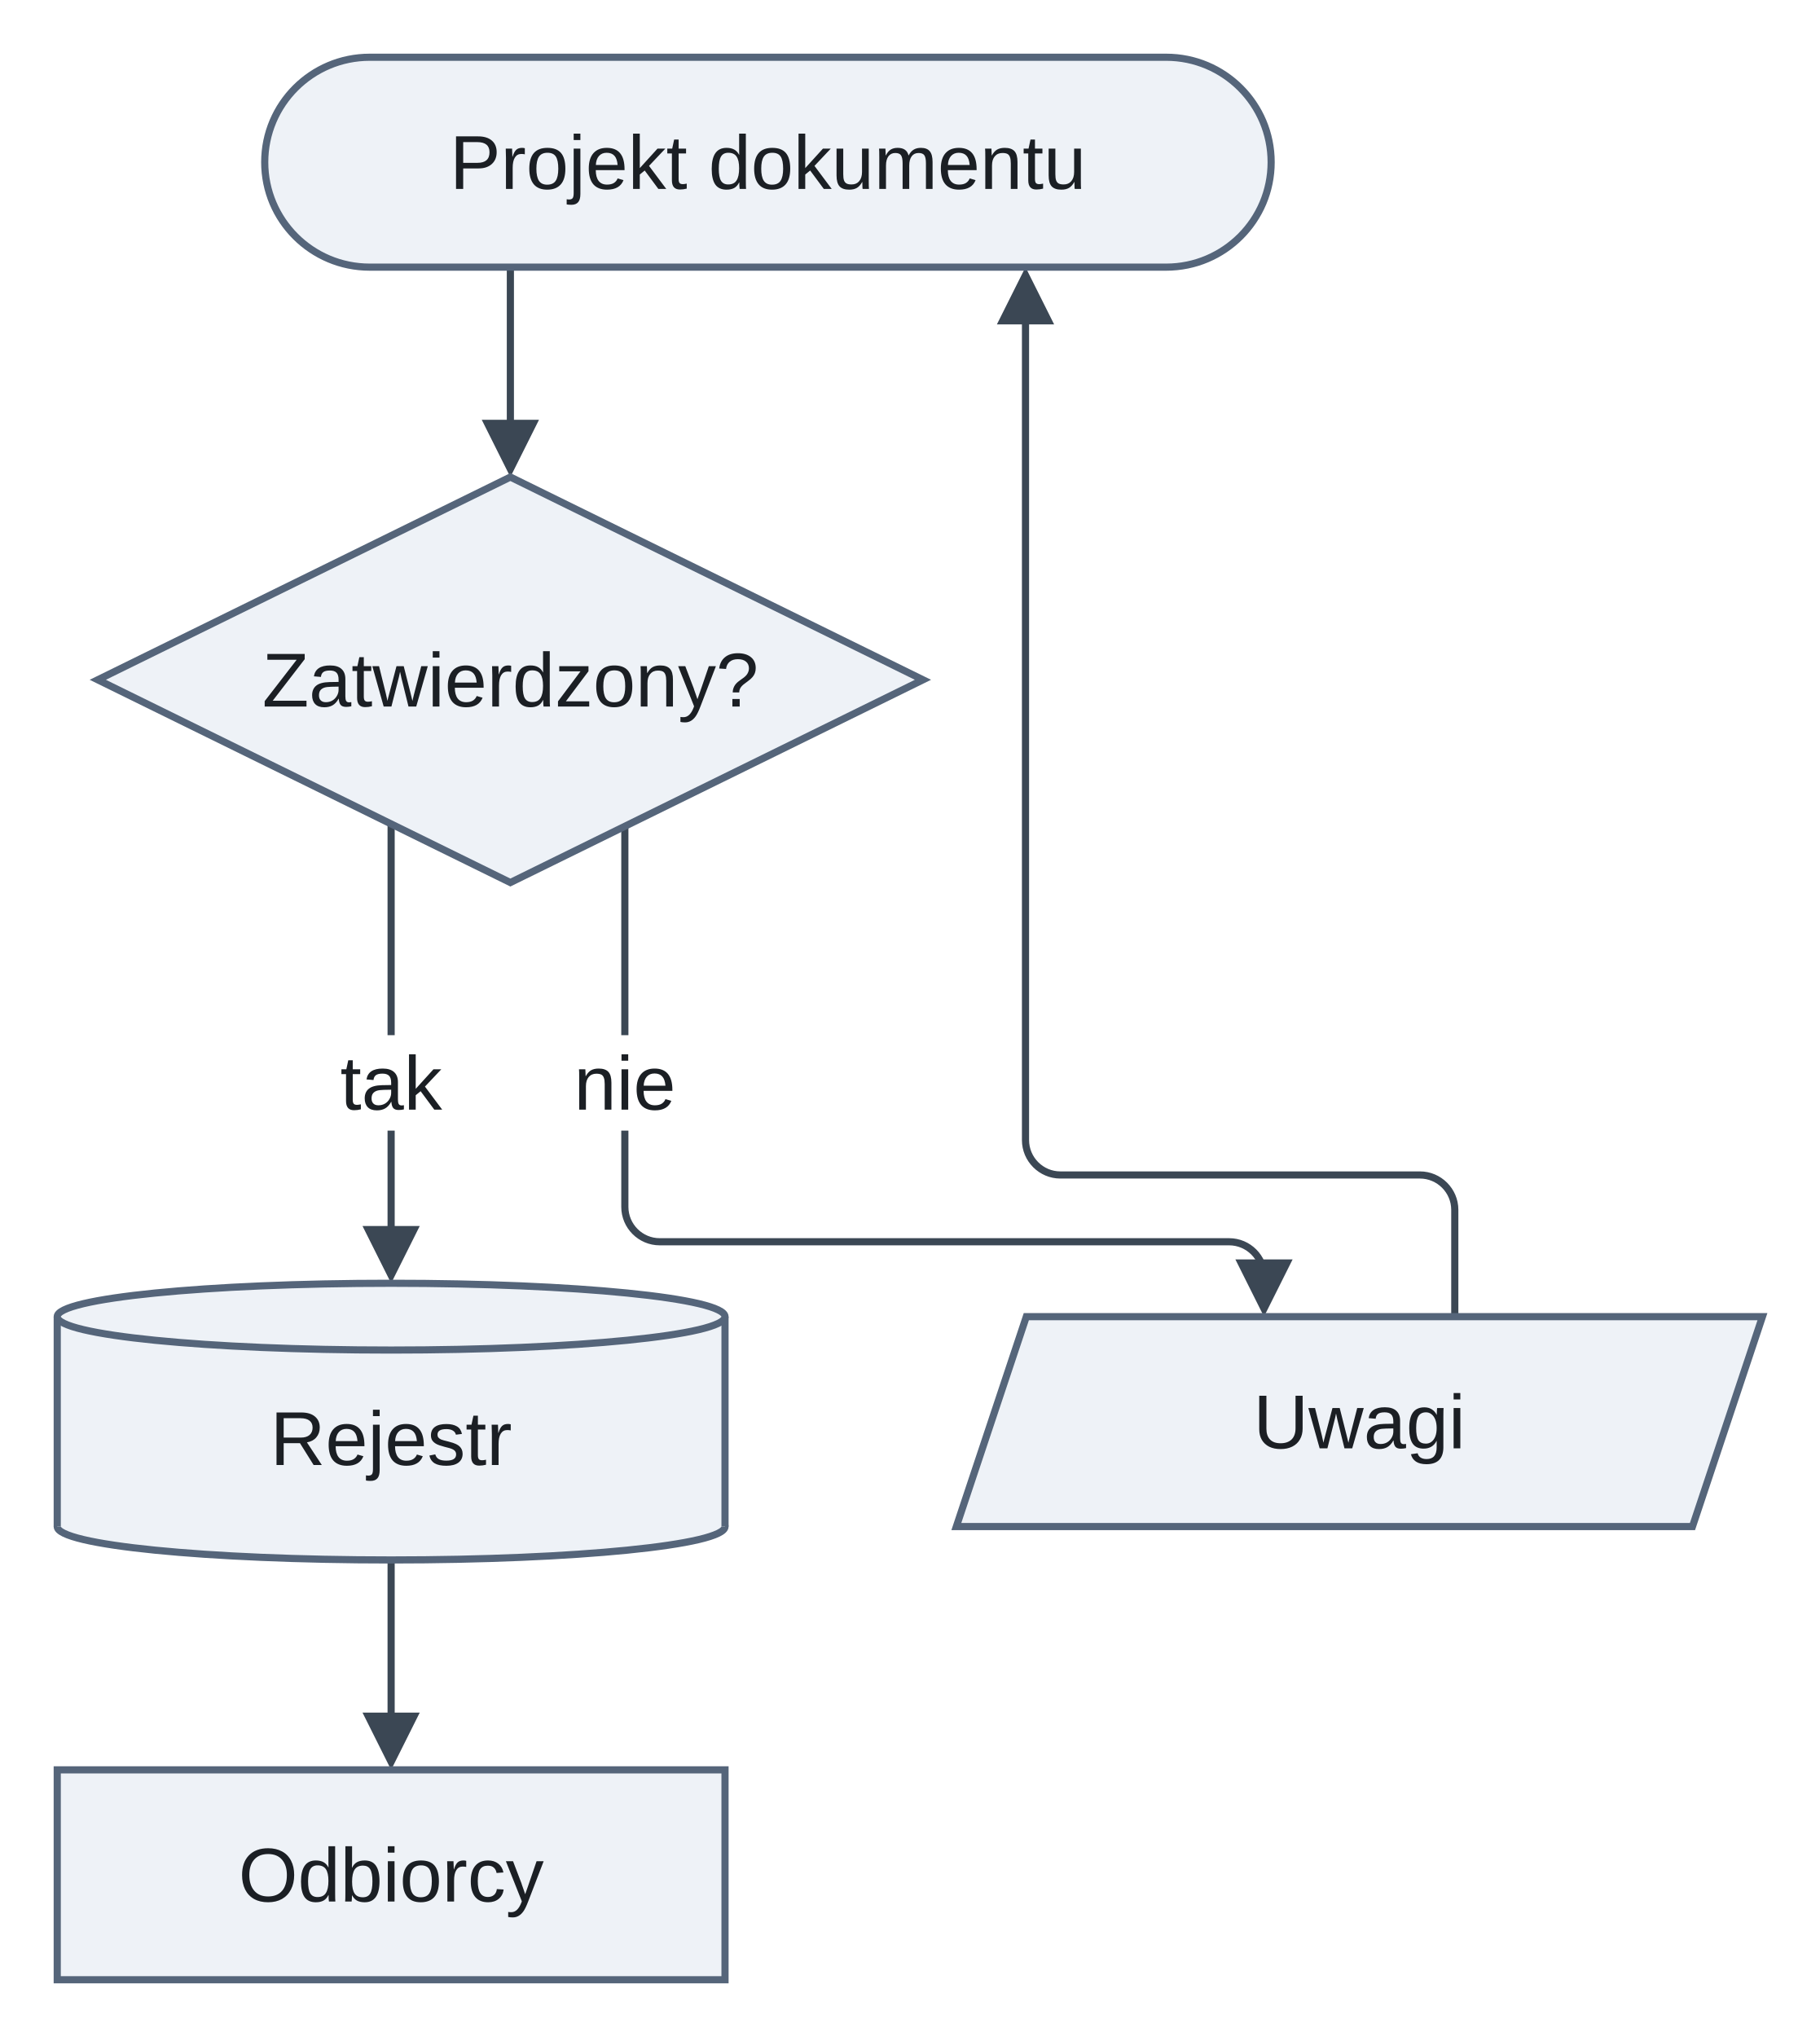
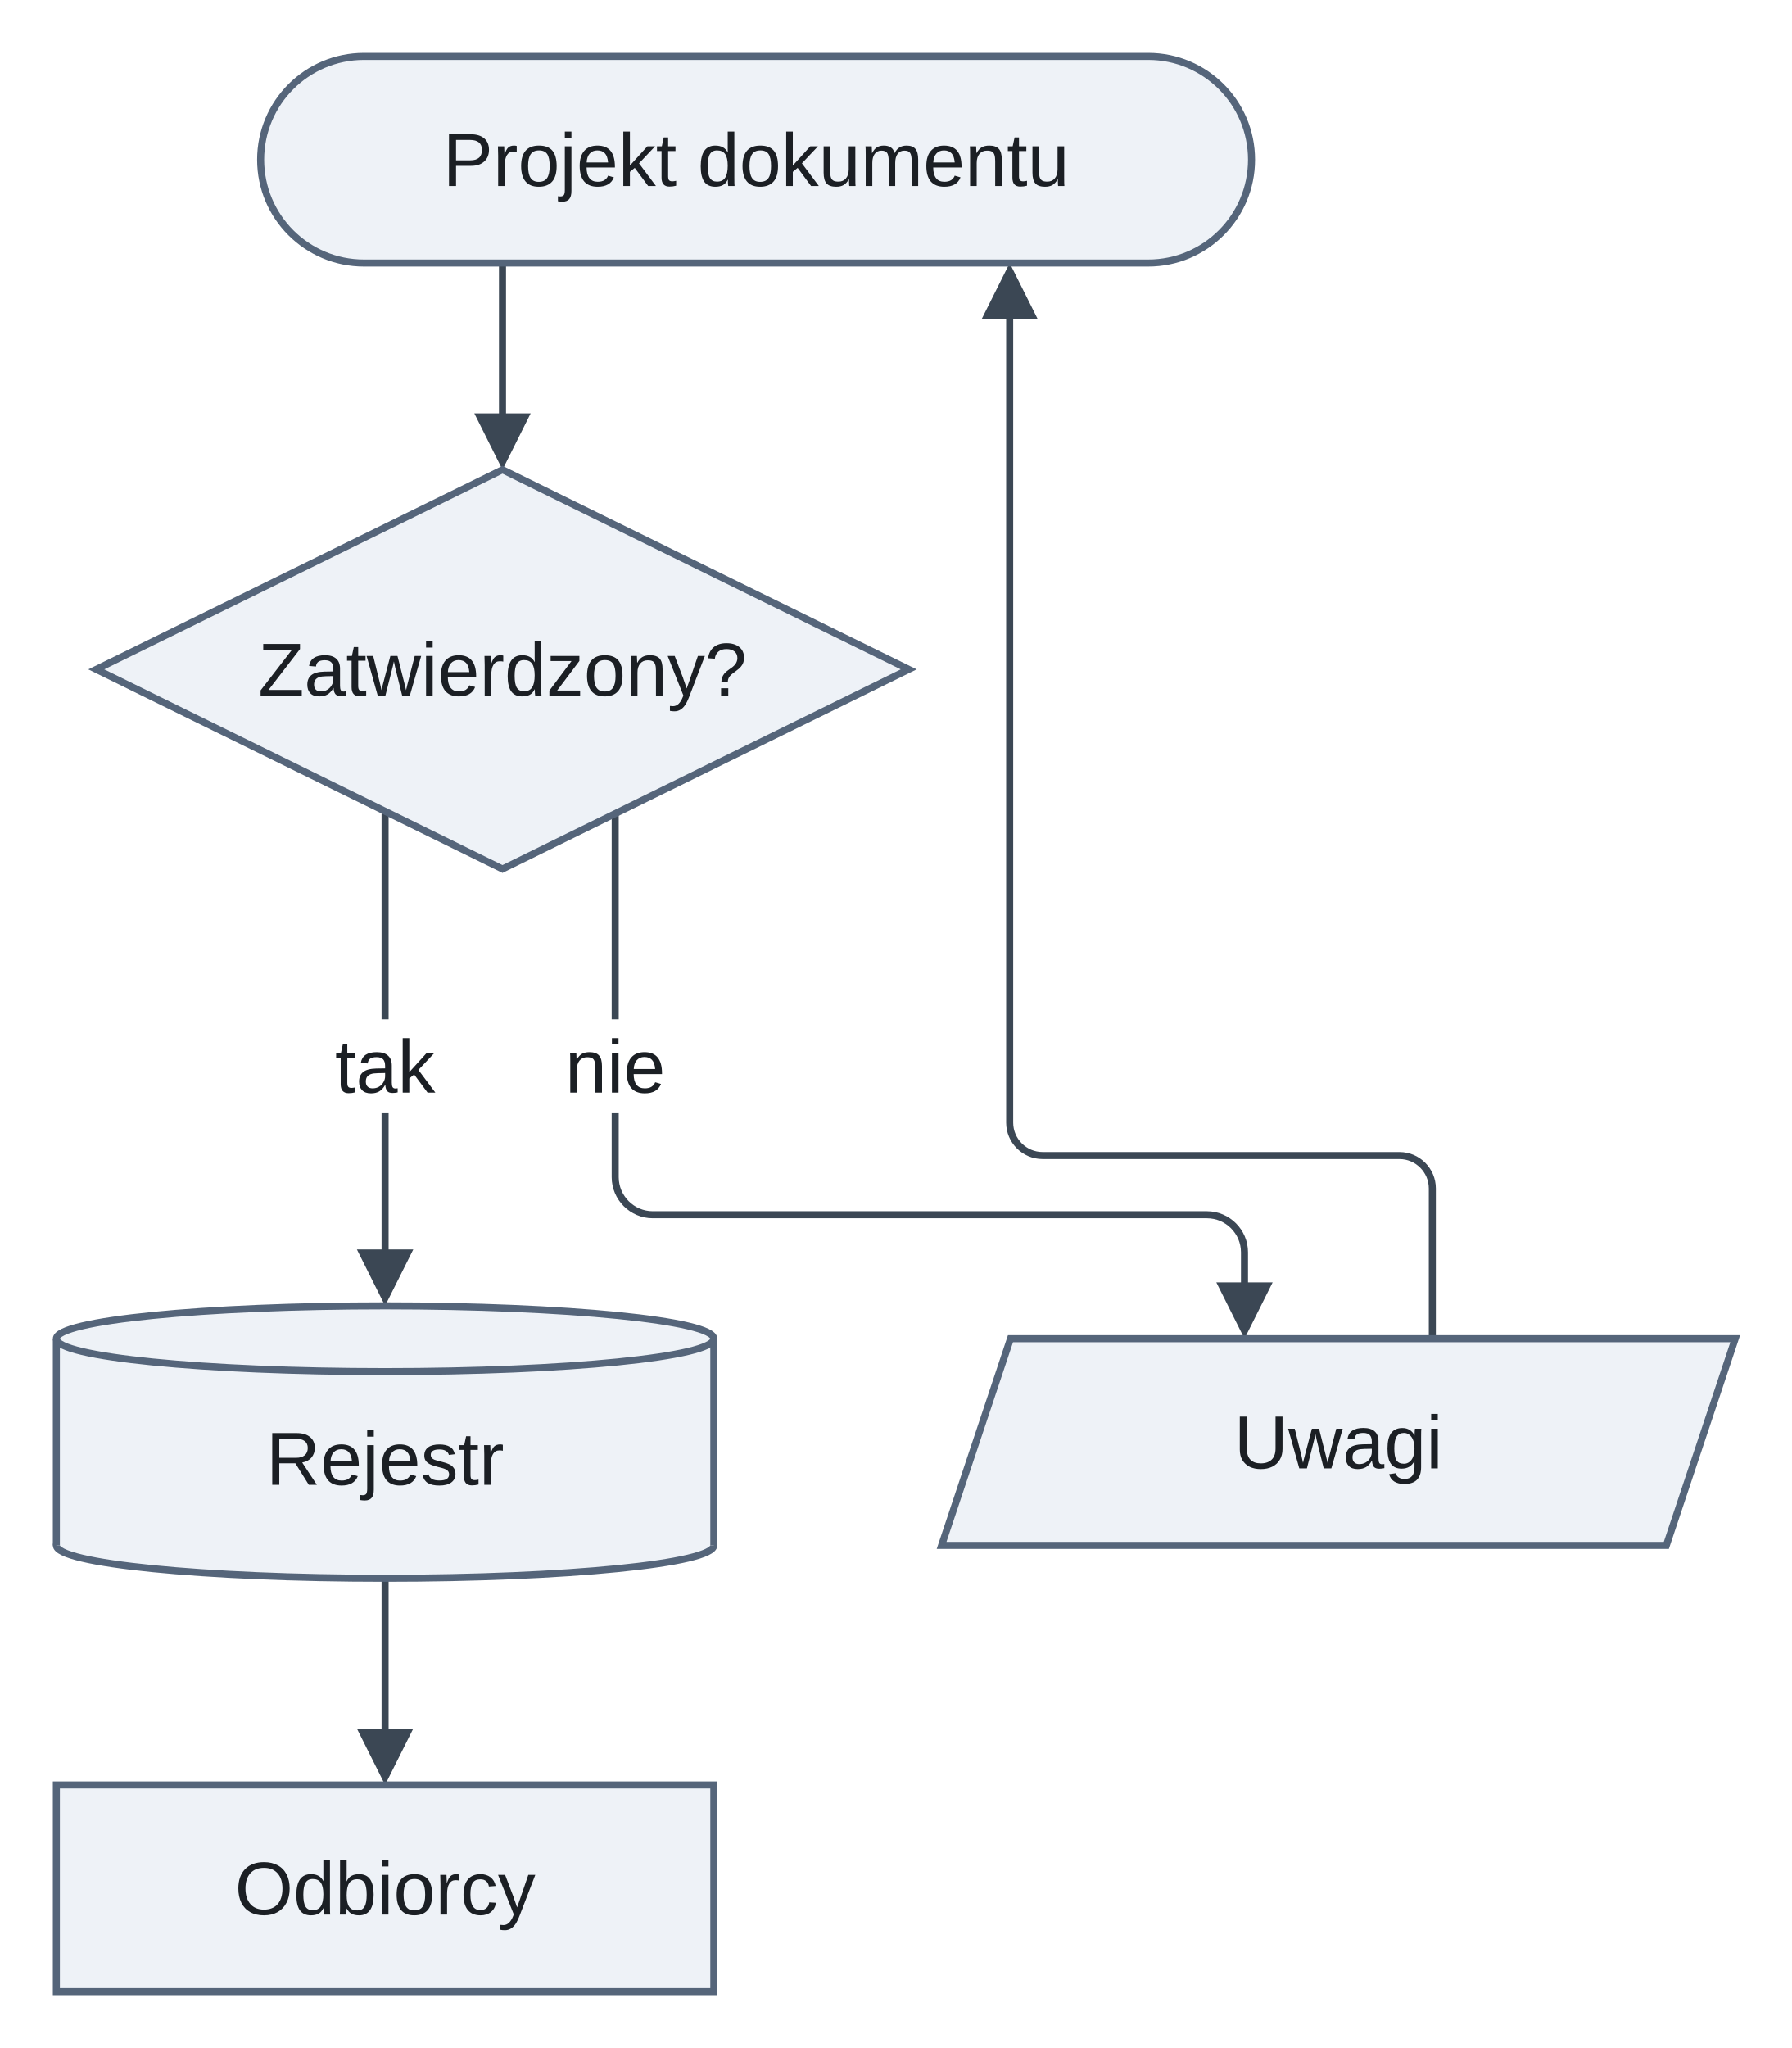
- <svg xmlns="http://www.w3.org/2000/svg" version="1.1" width="381.5" height="427" viewBox="-12 -12 381.5 427" role="img" font-family="Arimo, Arial, 'Liberation Sans', sans-serif" font-size="16">
+ <svg xmlns="http://www.w3.org/2000/svg" version="1.1" width="381.5" height="436" viewBox="-12 -12 381.5 436" role="img" font-family="Arimo, Arial, 'Liberation Sans', sans-serif" font-size="16">
  <defs>
-     <clipPath id="label-holes-589ae5de">
-       <path d="M-12 -12 L369.5 -12 L369.5 415 L-12 415 M55.33 205 L55.33 225 L84.67 225 L84.67 205 M104.32 205 L104.32 225 L133.68 225 L133.68 205" />
+     <clipPath id="label-holes-93a16c32">
+       <path d="M-12 -12 L369.5 -12 L369.5 424 L-12 424 M55.33 205 L55.33 225 L84.67 225 L84.67 205 M104.32 205 L104.32 225 L133.68 225 L133.68 205" />
    </clipPath>
  </defs>
  <path class="edge" d="M95 44 L95 79.6" fill="none" stroke="#3b4754" stroke-width="1.5" />
-   <g clip-path="url(#label-holes-589ae5de)">
-     <path class="edge" d="M70 160.72 L70 248.6" fill="none" stroke="#3b4754" stroke-width="1.5" />
+   <g clip-path="url(#label-holes-93a16c32)">
+     <path class="edge" d="M70 160.72 L70 257.6" fill="none" stroke="#3b4754" stroke-width="1.5" />
  </g>
-   <g clip-path="url(#label-holes-589ae5de)">
-     <path class="edge" d="M119 161.21 L119 227 L119 241 C119 245.02 122.29 248.3 126.3 248.3 L245.7 248.3 C249.72 248.3 253 251.59 253 255.6 L253 255.6" fill="none" stroke="#3b4754" stroke-width="1.5" />
+   <g clip-path="url(#label-holes-93a16c32)">
+     <path class="edge" d="M119 161.21 L119 227 L119 238.6 C119 243 122.6 246.6 127 246.6 L245 246.6 C249.4 246.6 253 250.2 253 254.6 L253 264.6" fill="none" stroke="#3b4754" stroke-width="1.5" />
  </g>
-   <path class="edge" d="M203 52.4 L203 227 L203 227 C203 231.02 206.29 234.3 210.3 234.3 L285.7 234.3 C289.71 234.3 293 237.59 293 241.6 L293 264" fill="none" stroke="#3b4754" stroke-width="1.5" />
-   <path class="edge" d="M70 315 L70 350.6" fill="none" stroke="#3b4754" stroke-width="1.5" />
+   <path class="edge" d="M203 52.4 L203 227 L203 227 C203 230.85 206.15 234 210 234 L286 234 C289.85 234 293 237.15 293 241 L293 273" fill="none" stroke="#3b4754" stroke-width="1.5" />
+   <path class="edge" d="M70 324 L70 359.6" fill="none" stroke="#3b4754" stroke-width="1.5" />
  <polygon class="arrowhead" points="95,88 89,76 101,76" fill="#3b4754" />
-   <polygon class="arrowhead" points="70,257 64,245 76,245" fill="#3b4754" />
-   <polygon class="arrowhead" points="253,264 247,252 259,252" fill="#3b4754" />
+   <polygon class="arrowhead" points="70,266 64,254 76,254" fill="#3b4754" />
+   <polygon class="arrowhead" points="253,273 247,261 259,261" fill="#3b4754" />
  <polygon class="arrowhead" points="203,44 209,56 197,56" fill="#3b4754" />
-   <polygon class="arrowhead" points="70,359 64,347 76,347" fill="#3b4754" />
+   <polygon class="arrowhead" points="70,368 64,356 76,356" fill="#3b4754" />
  <rect class="node" x="43.5" y="0" width="211" height="44" rx="22" fill="#eef2f7" stroke="#55657a" stroke-width="1.5" />
  <polygon class="node" points="95,88 181.5,130.5 95,173 8.5,130.5" fill="#eef2f7" stroke="#55657a" stroke-width="1.5" />
-   <ellipse class="node-detail" cx="70" cy="308" rx="70" ry="7" fill="#eef2f7" stroke="#55657a" stroke-width="1.5" />
-   <rect class="node" x="0" y="264" width="140" height="44" fill="#eef2f7" />
-   <line class="node-detail" x1="0" y1="264" x2="0" y2="308" fill="none" stroke="#55657a" stroke-width="1.5" />
-   <line class="node-detail" x1="140" y1="264" x2="140" y2="308" fill="none" stroke="#55657a" stroke-width="1.5" />
-   <ellipse class="node-detail" cx="70" cy="264" rx="70" ry="7" fill="#eef2f7" stroke="#55657a" stroke-width="1.5" />
-   <polygon class="node" points="203.17,264 357.5,264 342.83,308 188.5,308" fill="#eef2f7" stroke="#55657a" stroke-width="1.5" />
-   <rect class="node" x="0" y="359" width="140" height="44" fill="#eef2f7" stroke="#55657a" stroke-width="1.5" />
+   <ellipse class="node-detail" cx="70" cy="317" rx="70" ry="7" fill="#eef2f7" stroke="#55657a" stroke-width="1.5" />
+   <rect class="node" x="0" y="273" width="140" height="44" fill="#eef2f7" />
+   <line class="node-detail" x1="0" y1="273" x2="0" y2="317" fill="none" stroke="#55657a" stroke-width="1.5" />
+   <line class="node-detail" x1="140" y1="273" x2="140" y2="317" fill="none" stroke="#55657a" stroke-width="1.5" />
+   <ellipse class="node-detail" cx="70" cy="273" rx="70" ry="7" fill="#eef2f7" stroke="#55657a" stroke-width="1.5" />
+   <polygon class="node" points="203.17,273 357.5,273 342.83,317 188.5,317" fill="#eef2f7" stroke="#55657a" stroke-width="1.5" />
+   <rect class="node" x="0" y="368" width="140" height="44" fill="#eef2f7" stroke="#55657a" stroke-width="1.5" />
  <text class="node-label" x="149" y="27.6" text-anchor="middle" fill="#1b1f24">Projekt dokumentu</text>
  <text class="node-label" x="95" y="136.1" text-anchor="middle" fill="#1b1f24">Zatwierdzony?</text>
-   <text class="node-label" x="70" y="295.1" text-anchor="middle" fill="#1b1f24">Rejestr</text>
-   <text class="node-label" x="273" y="291.6" text-anchor="middle" fill="#1b1f24">Uwagi</text>
-   <text class="node-label" x="70" y="386.6" text-anchor="middle" fill="#1b1f24">Odbiorcy</text>
+   <text class="node-label" x="70" y="304.1" text-anchor="middle" fill="#1b1f24">Rejestr</text>
+   <text class="node-label" x="273" y="300.6" text-anchor="middle" fill="#1b1f24">Uwagi</text>
+   <text class="node-label" x="70" y="395.6" text-anchor="middle" fill="#1b1f24">Odbiorcy</text>
  <text class="edge-label" x="70" y="220.6" text-anchor="middle" fill="#1b1f24">tak</text>
  <text class="edge-label" x="119" y="220.6" text-anchor="middle" fill="#1b1f24">nie</text>
</svg>
